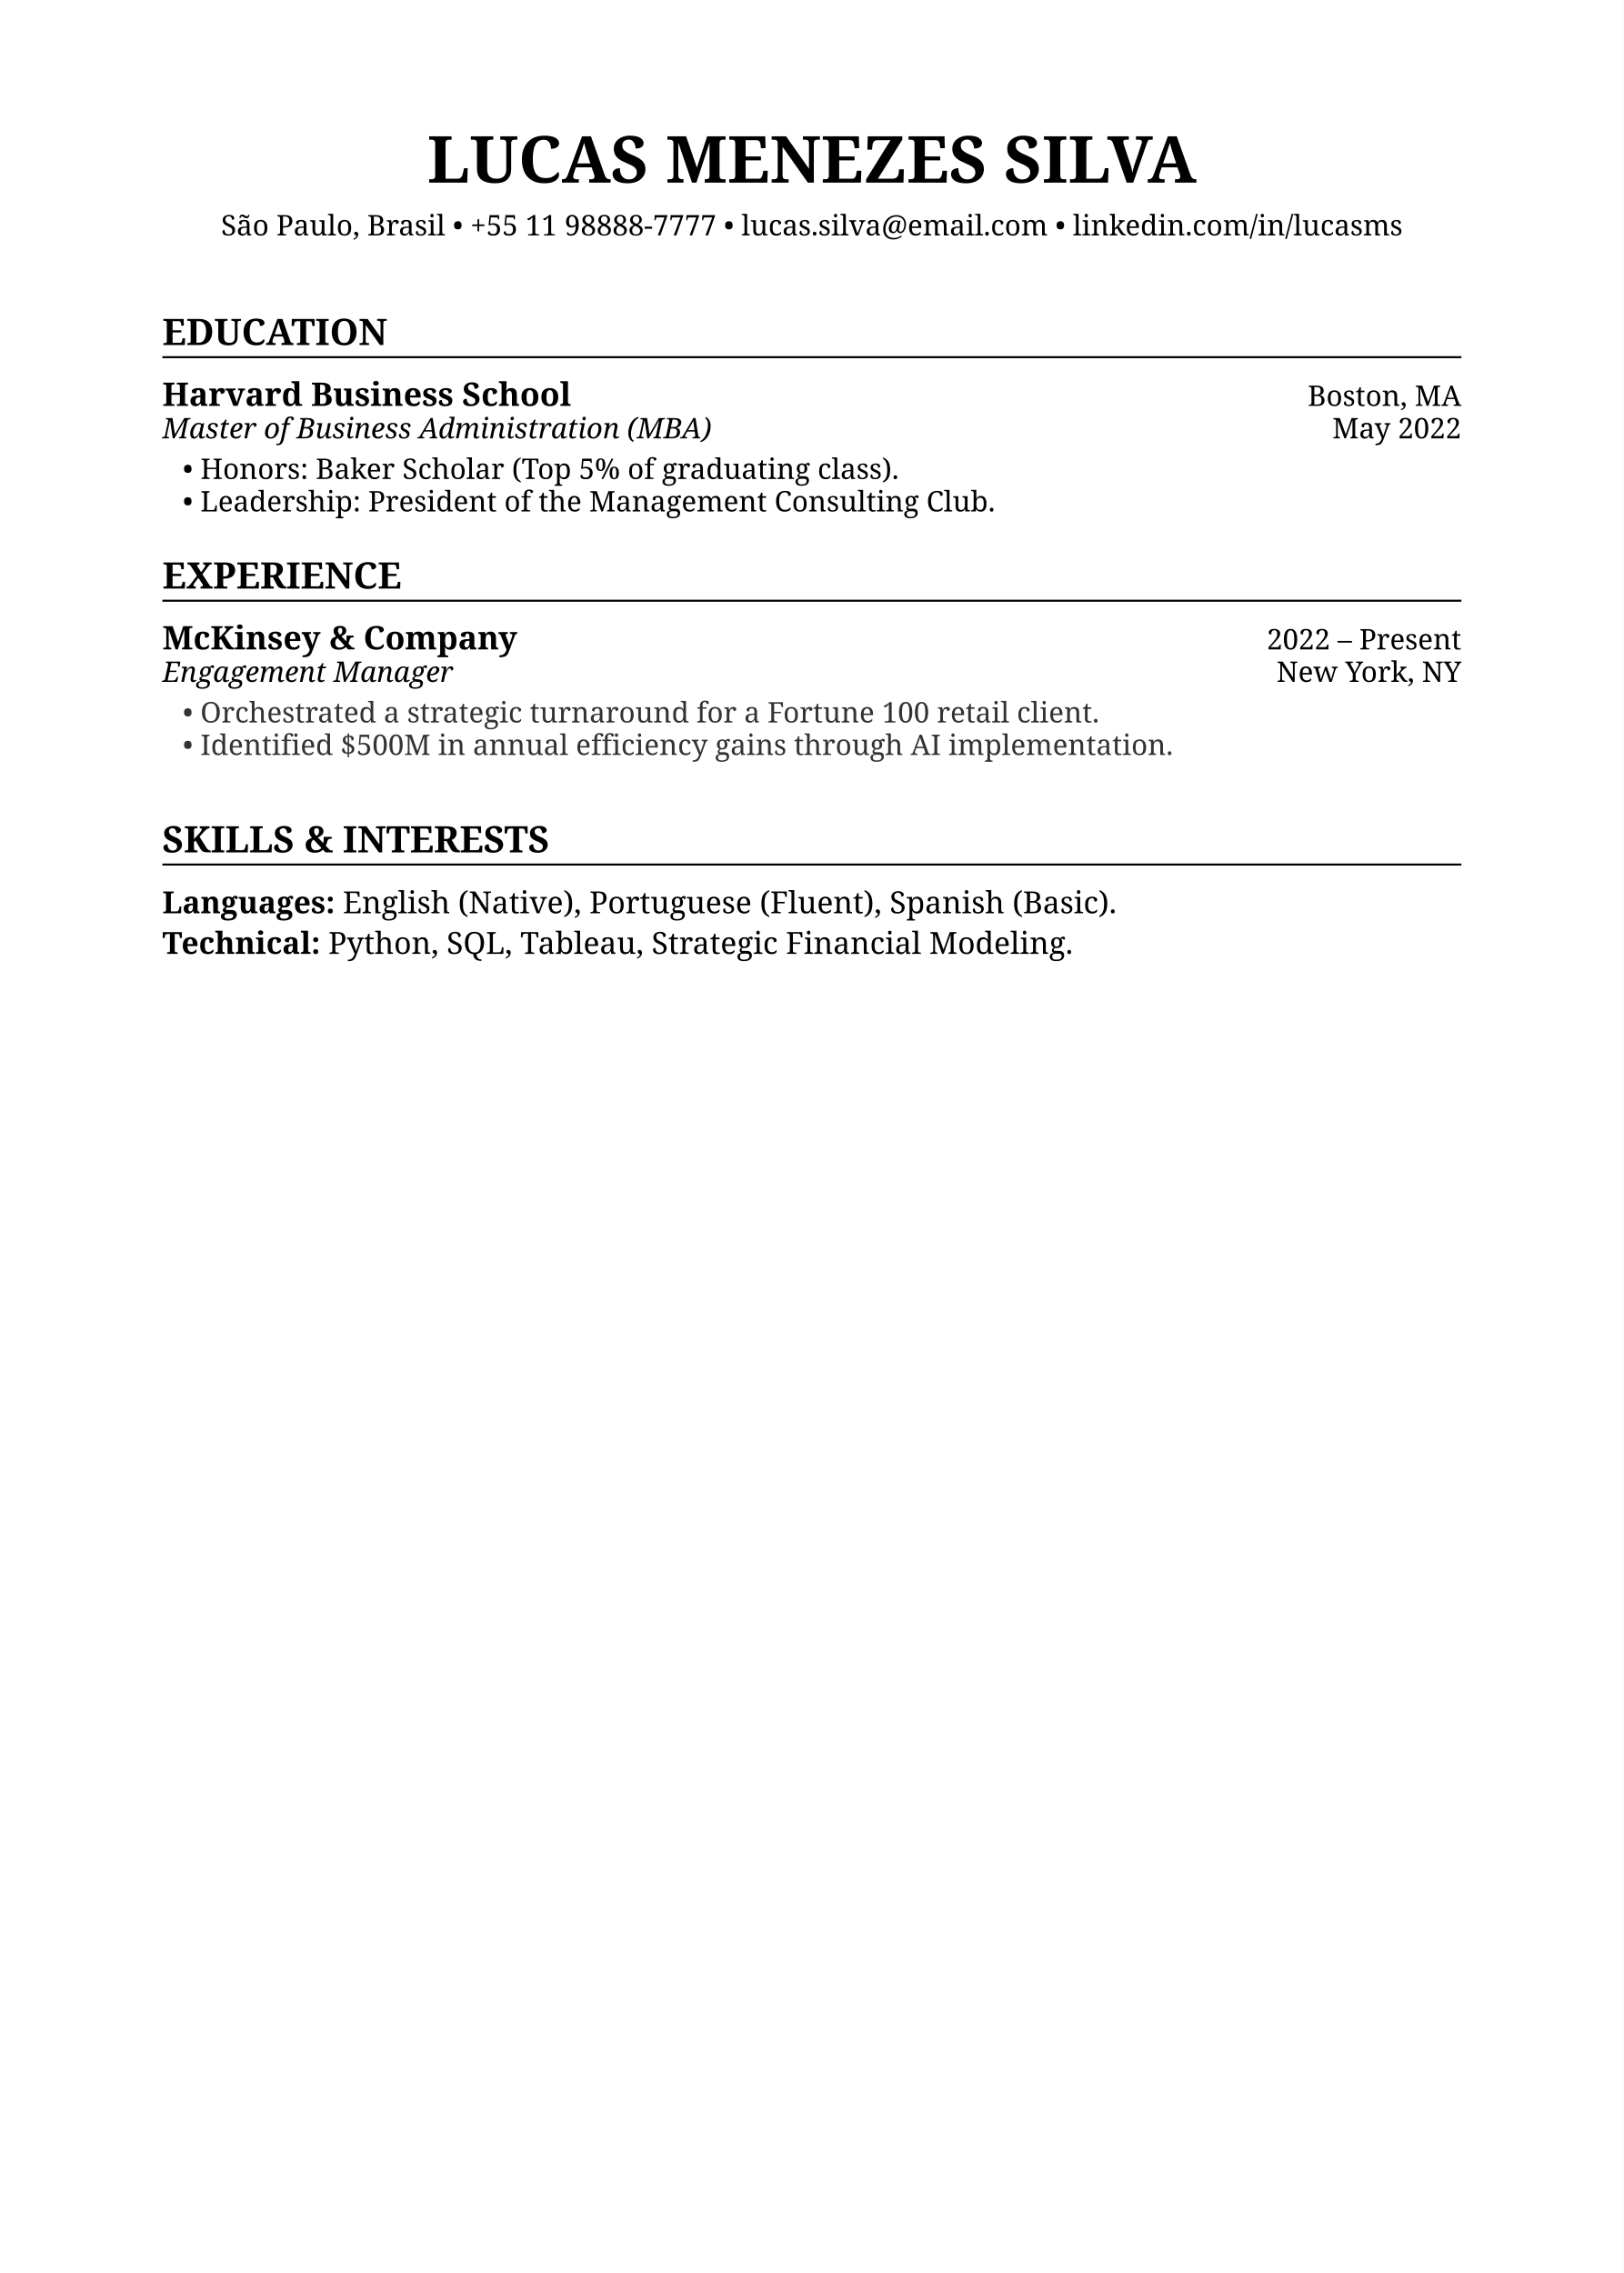
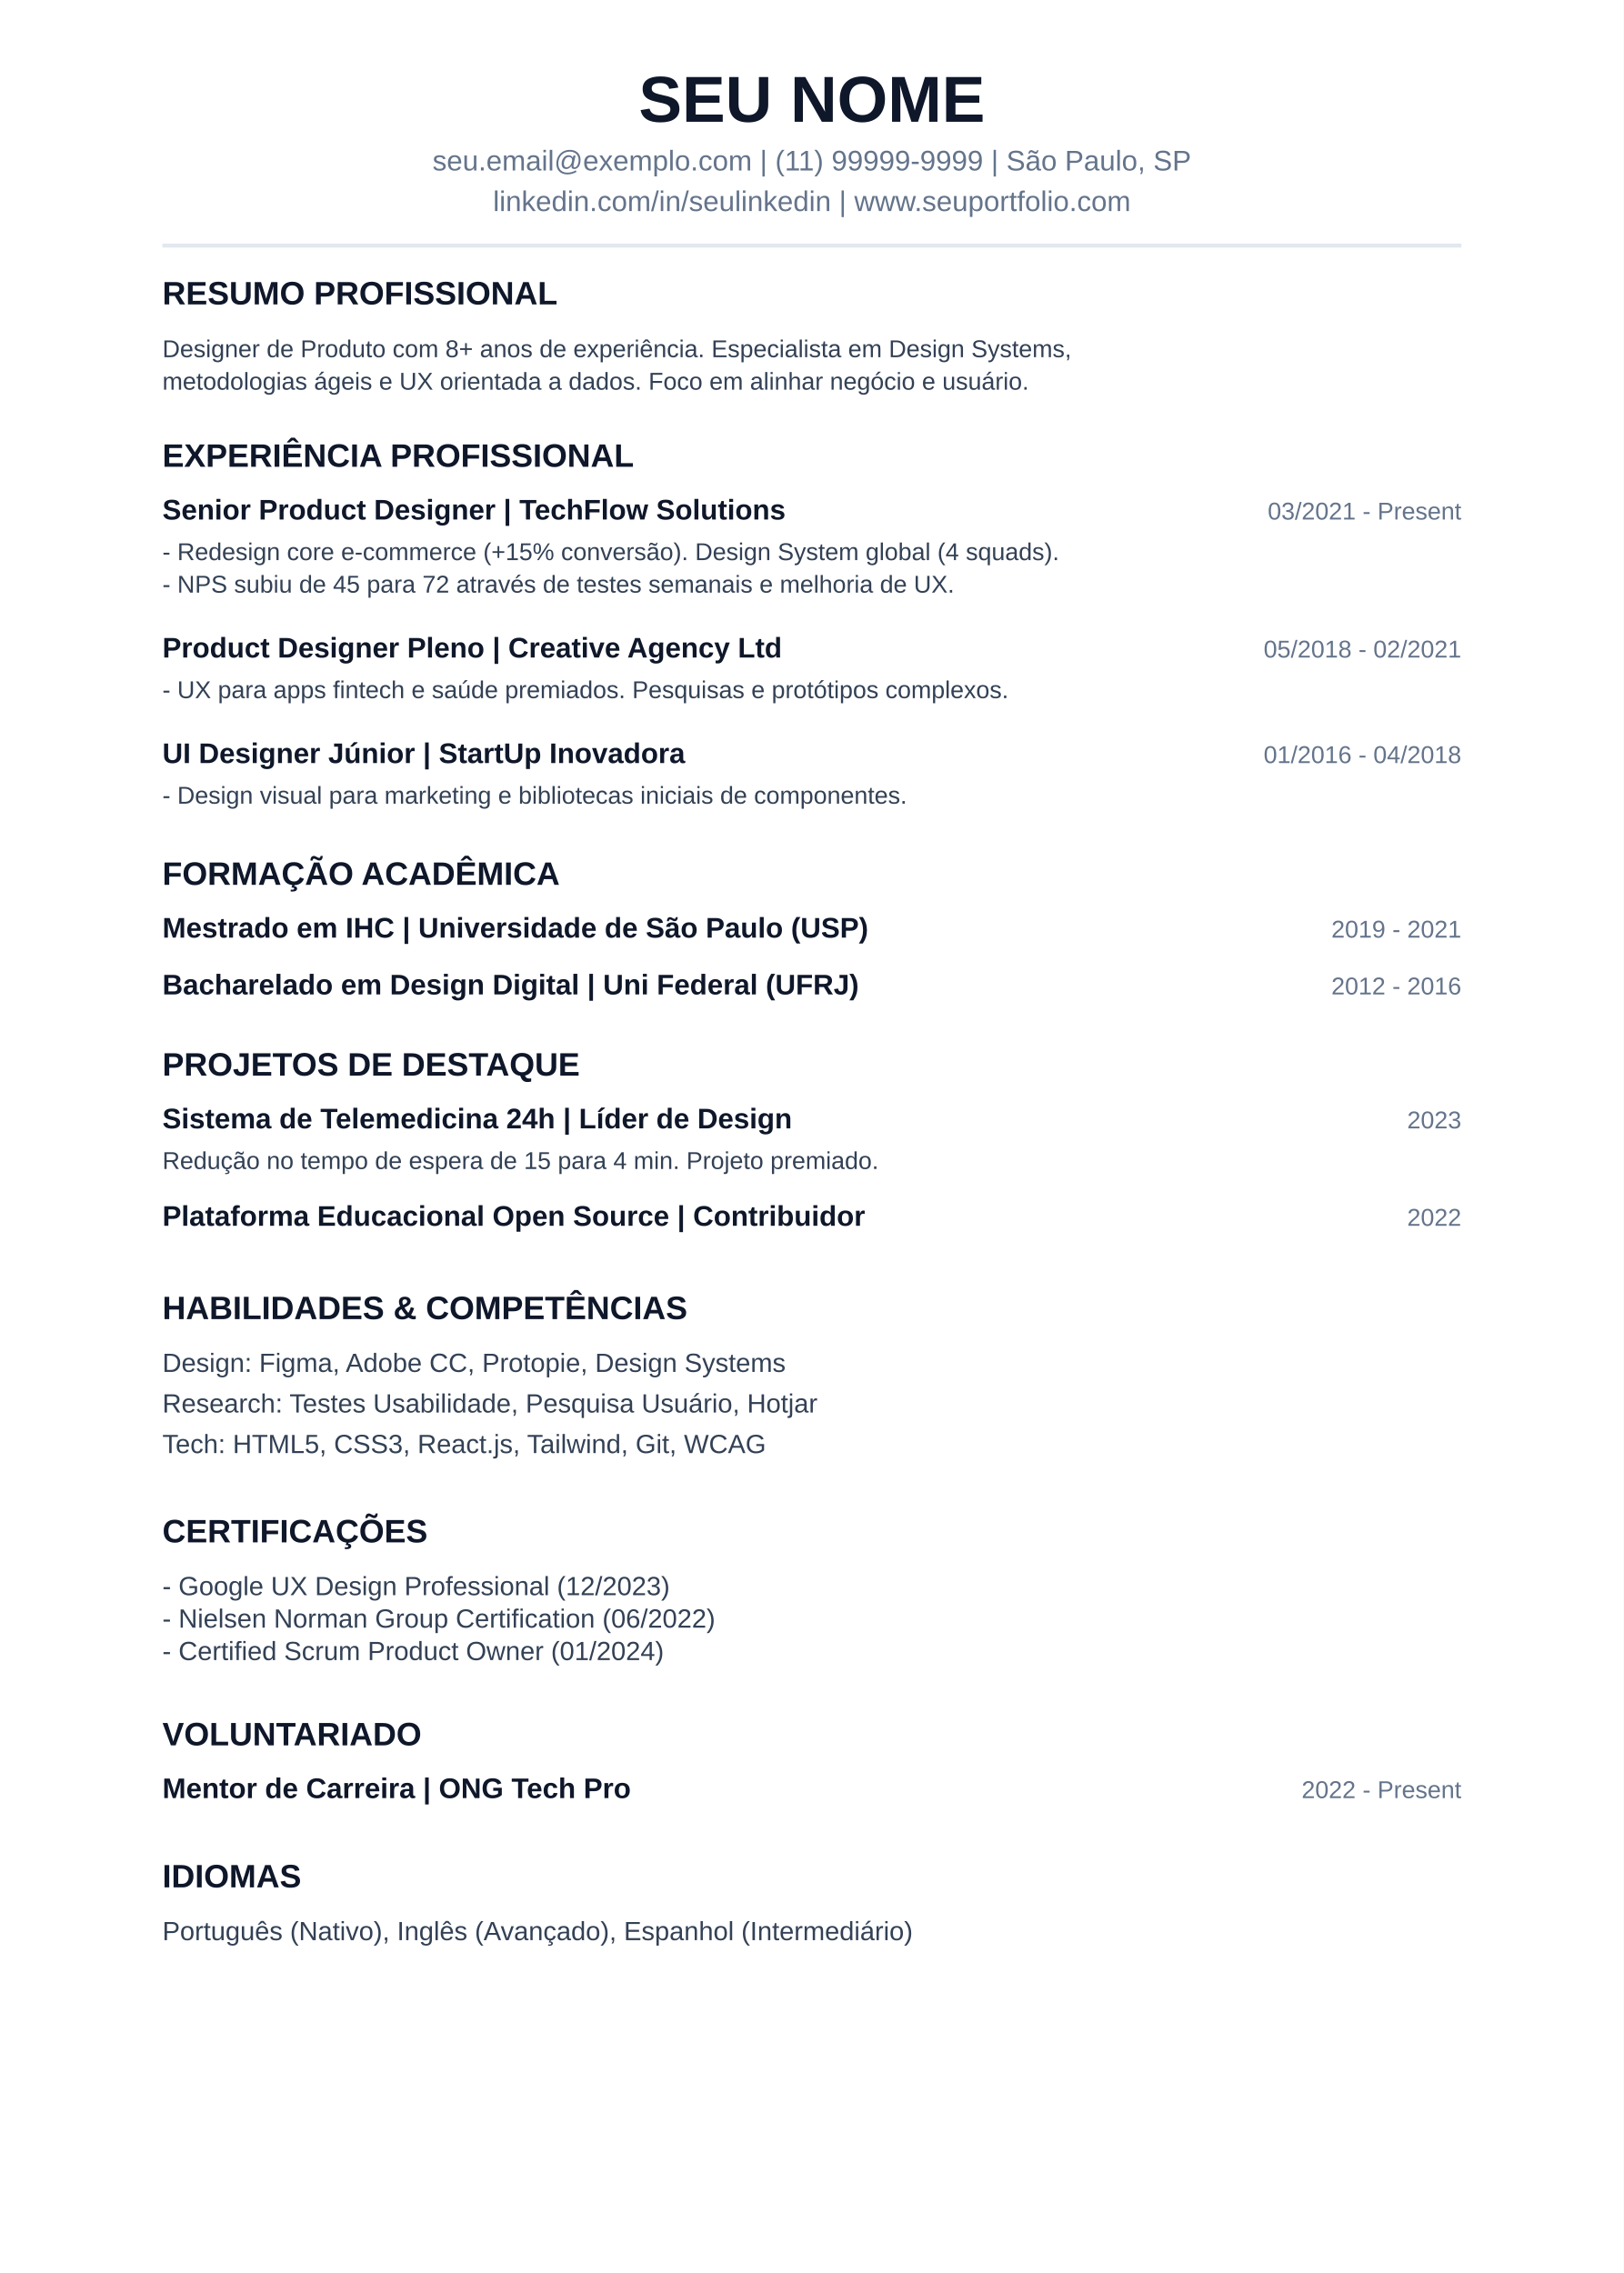
<svg xmlns="http://www.w3.org/2000/svg" width="400" height="560" viewBox="0 0 400 560" fill="none">
  <rect width="400" height="560" fill="white" />
-   <text x="200" y="45" font-family="'Georgia', serif" font-size="16" font-weight="bold" text-anchor="middle" fill="black">LUCAS MENEZES SILVA</text>
-   <text x="200" y="58" font-family="'Georgia', serif" font-size="7" text-anchor="middle" fill="black">São Paulo, Brasil • +55 11 98888-7777 • lucas.silva@email.com • linkedin.com/in/lucasms</text>
-   <text x="40" y="85" font-family="'Georgia', serif" font-size="9" font-weight="bold" fill="black">EDUCATION</text>
-   <line x1="40" y1="88" x2="360" y2="88" stroke="black" stroke-width="0.5" />
-   <text x="40" y="100" font-family="'Georgia', serif" font-size="8" font-weight="bold" fill="black">Harvard Business School</text>
-   <text x="360" y="100" font-family="'Georgia', serif" font-size="7" text-anchor="end" fill="black">Boston, MA</text>
-   <text x="40" y="108" font-family="'Georgia', serif" font-size="7" font-style="italic" fill="black">Master of Business Administration (MBA)</text>
-   <text x="360" y="108" font-family="'Georgia', serif" font-size="7" text-anchor="end" fill="black">May 2022</text>
-   <text x="45" y="118" font-family="'Georgia', serif" font-size="7" fill="black">• Honors: Baker Scholar (Top 5% of graduating class).</text>
-   <text x="45" y="126" font-family="'Georgia', serif" font-size="7" fill="black">• Leadership: President of the Management Consulting Club.</text>
-   <text x="40" y="145" font-family="'Georgia', serif" font-size="9" font-weight="bold" fill="black">EXPERIENCE</text>
-   <line x1="40" y1="148" x2="360" y2="148" stroke="black" stroke-width="0.5" />
-   <text x="40" y="160" font-family="'Georgia', serif" font-size="8" font-weight="bold" fill="black">McKinsey &amp; Company</text>
-   <text x="360" y="160" font-family="'Georgia', serif" font-size="7" text-anchor="end" fill="black">2022 – Present</text>
-   <text x="40" y="168" font-family="'Georgia', serif" font-size="7" font-style="italic" fill="black">Engagement Manager</text>
-   <text x="360" y="168" font-family="'Georgia', serif" font-size="7" text-anchor="end" fill="black">New York, NY</text>
-   <text x="45" y="178" font-family="'Georgia', serif" font-size="7" fill="#333333">• Orchestrated a strategic turnaround for a Fortune 100 retail client.</text>
-   <text x="45" y="186" font-family="'Georgia', serif" font-size="7" fill="#333333">• Identified $500M in annual efficiency gains through AI implementation.</text>
-   <text x="40" y="210" font-family="'Georgia', serif" font-size="9" font-weight="bold" fill="black">SKILLS &amp; INTERESTS</text>
-   <line x1="40" y1="213" x2="360" y2="213" stroke="black" stroke-width="0.5" />
-   <text x="40" y="225" font-family="'Georgia', serif" font-size="7.5" fill="black">
-     <tspan font-weight="bold">Languages:</tspan> English (Native), Portuguese (Fluent), Spanish (Basic).</text>
-   <text x="40" y="235" font-family="'Georgia', serif" font-size="7.5" fill="black">
-     <tspan font-weight="bold">Technical:</tspan> Python, SQL, Tableau, Strategic Financial Modeling.</text>
+   <text x="200" y="30" font-family="Arial" font-size="16" font-weight="900" text-anchor="middle" fill="#0F172A">SEU NOME</text>
+   <text x="200" y="42" font-family="Arial" font-size="7" text-anchor="middle" fill="#64748B">seu.email@exemplo.com | (11) 99999-9999 | São Paulo, SP</text>
+   <text x="200" y="52" font-family="Arial" font-size="7" text-anchor="middle" fill="#64748B">linkedin.com/in/seulinkedin | www.seuportfolio.com</text>
+   <rect x="40" y="60" width="320" height="1" fill="#E2E8F0" />
+   <text x="40" y="75" font-family="Arial" font-size="8" font-weight="900" fill="#0F172A">RESUMO PROFISSIONAL</text>
+   <text x="40" y="88" font-family="Arial" font-size="6" fill="#334155">Designer de Produto com 8+ anos de experiência. Especialista em Design Systems,</text>
+   <text x="40" y="96" font-family="Arial" font-size="6" fill="#334155">metodologias ágeis e UX orientada a dados. Foco em alinhar negócio e usuário.</text>
+   <text x="40" y="115" font-family="Arial" font-size="8" font-weight="900" fill="#0F172A">EXPERIÊNCIA PROFISSIONAL</text>
+   <text x="40" y="128" font-family="Arial" font-size="7" font-weight="700" fill="#0F172A">Senior Product Designer | TechFlow Solutions</text>
+   <text x="360" y="128" font-family="Arial" font-size="6" text-anchor="end" fill="#64748B">03/2021 - Present</text>
+   <text x="40" y="138" font-family="Arial" font-size="6" fill="#334155">- Redesign core e-commerce (+15% conversão). Design System global (4 squads).</text>
+   <text x="40" y="146" font-family="Arial" font-size="6" fill="#334155">- NPS subiu de 45 para 72 através de testes semanais e melhoria de UX.</text>
+   <text x="40" y="162" font-family="Arial" font-size="7" font-weight="700" fill="#0F172A">Product Designer Pleno | Creative Agency Ltd</text>
+   <text x="360" y="162" font-family="Arial" font-size="6" text-anchor="end" fill="#64748B">05/2018 - 02/2021</text>
+   <text x="40" y="172" font-family="Arial" font-size="6" fill="#334155">- UX para apps fintech e saúde premiados. Pesquisas e protótipos complexos.</text>
+   <text x="40" y="188" font-family="Arial" font-size="7" font-weight="700" fill="#0F172A">UI Designer Júnior | StartUp Inovadora</text>
+   <text x="360" y="188" font-family="Arial" font-size="6" text-anchor="end" fill="#64748B">01/2016 - 04/2018</text>
+   <text x="40" y="198" font-family="Arial" font-size="6" fill="#334155">- Design visual para marketing e bibliotecas iniciais de componentes.</text>
+   <text x="40" y="218" font-family="Arial" font-size="8" font-weight="900" fill="#0F172A">FORMAÇÃO ACADÊMICA</text>
+   <text x="40" y="231" font-family="Arial" font-size="7" font-weight="700" fill="#0F172A">Mestrado em IHC | Universidade de São Paulo (USP)</text>
+   <text x="360" y="231" font-family="Arial" font-size="6" text-anchor="end" fill="#64748B">2019 - 2021</text>
+   <text x="40" y="245" font-family="Arial" font-size="7" font-weight="700" fill="#0F172A">Bacharelado em Design Digital | Uni Federal (UFRJ)</text>
+   <text x="360" y="245" font-family="Arial" font-size="6" text-anchor="end" fill="#64748B">2012 - 2016</text>
+   <text x="40" y="265" font-family="Arial" font-size="8" font-weight="900" fill="#0F172A">PROJETOS DE DESTAQUE</text>
+   <text x="40" y="278" font-family="Arial" font-size="7" font-weight="700" fill="#0F172A">Sistema de Telemedicina 24h | Líder de Design</text>
+   <text x="360" y="278" font-family="Arial" font-size="6" text-anchor="end" fill="#64748B">2023</text>
+   <text x="40" y="288" font-family="Arial" font-size="6" fill="#334155">Redução no tempo de espera de 15 para 4 min. Projeto premiado.</text>
+   <text x="40" y="302" font-family="Arial" font-size="7" font-weight="700" fill="#0F172A">Plataforma Educacional Open Source | Contribuidor</text>
+   <text x="360" y="302" font-family="Arial" font-size="6" text-anchor="end" fill="#64748B">2022</text>
+   <text x="40" y="325" font-family="Arial" font-size="8" font-weight="900" fill="#0F172A">HABILIDADES &amp; COMPETÊNCIAS</text>
+   <text x="40" y="338" font-family="Arial" font-size="6.5" fill="#334155">Design: Figma, Adobe CC, Protopie, Design Systems</text>
+   <text x="40" y="348" font-family="Arial" font-size="6.5" fill="#334155">Research: Testes Usabilidade, Pesquisa Usuário, Hotjar</text>
+   <text x="40" y="358" font-family="Arial" font-size="6.5" fill="#334155">Tech: HTML5, CSS3, React.js, Tailwind, Git, WCAG</text>
+   <text x="40" y="380" font-family="Arial" font-size="8" font-weight="900" fill="#0F172A">CERTIFICAÇÕES</text>
+   <text x="40" y="393" font-family="Arial" font-size="6.5" fill="#334155">- Google UX Design Professional (12/2023)</text>
+   <text x="40" y="401" font-family="Arial" font-size="6.5" fill="#334155">- Nielsen Norman Group Certification (06/2022)</text>
+   <text x="40" y="409" font-family="Arial" font-size="6.5" fill="#334155">- Certified Scrum Product Owner (01/2024)</text>
+   <text x="40" y="430" font-family="Arial" font-size="8" font-weight="900" fill="#0F172A">VOLUNTARIADO</text>
+   <text x="40" y="443" font-family="Arial" font-size="7" font-weight="700" fill="#0F172A">Mentor de Carreira | ONG Tech Pro</text>
+   <text x="360" y="443" font-family="Arial" font-size="6" text-anchor="end" fill="#64748B">2022 - Present</text>
+   <text x="40" y="465" font-family="Arial" font-size="8" font-weight="900" fill="#0F172A">IDIOMAS</text>
+   <text x="40" y="478" font-family="Arial" font-size="6.5" fill="#334155">Português (Nativo), Inglês (Avançado), Espanhol (Intermediário)</text>
</svg>
